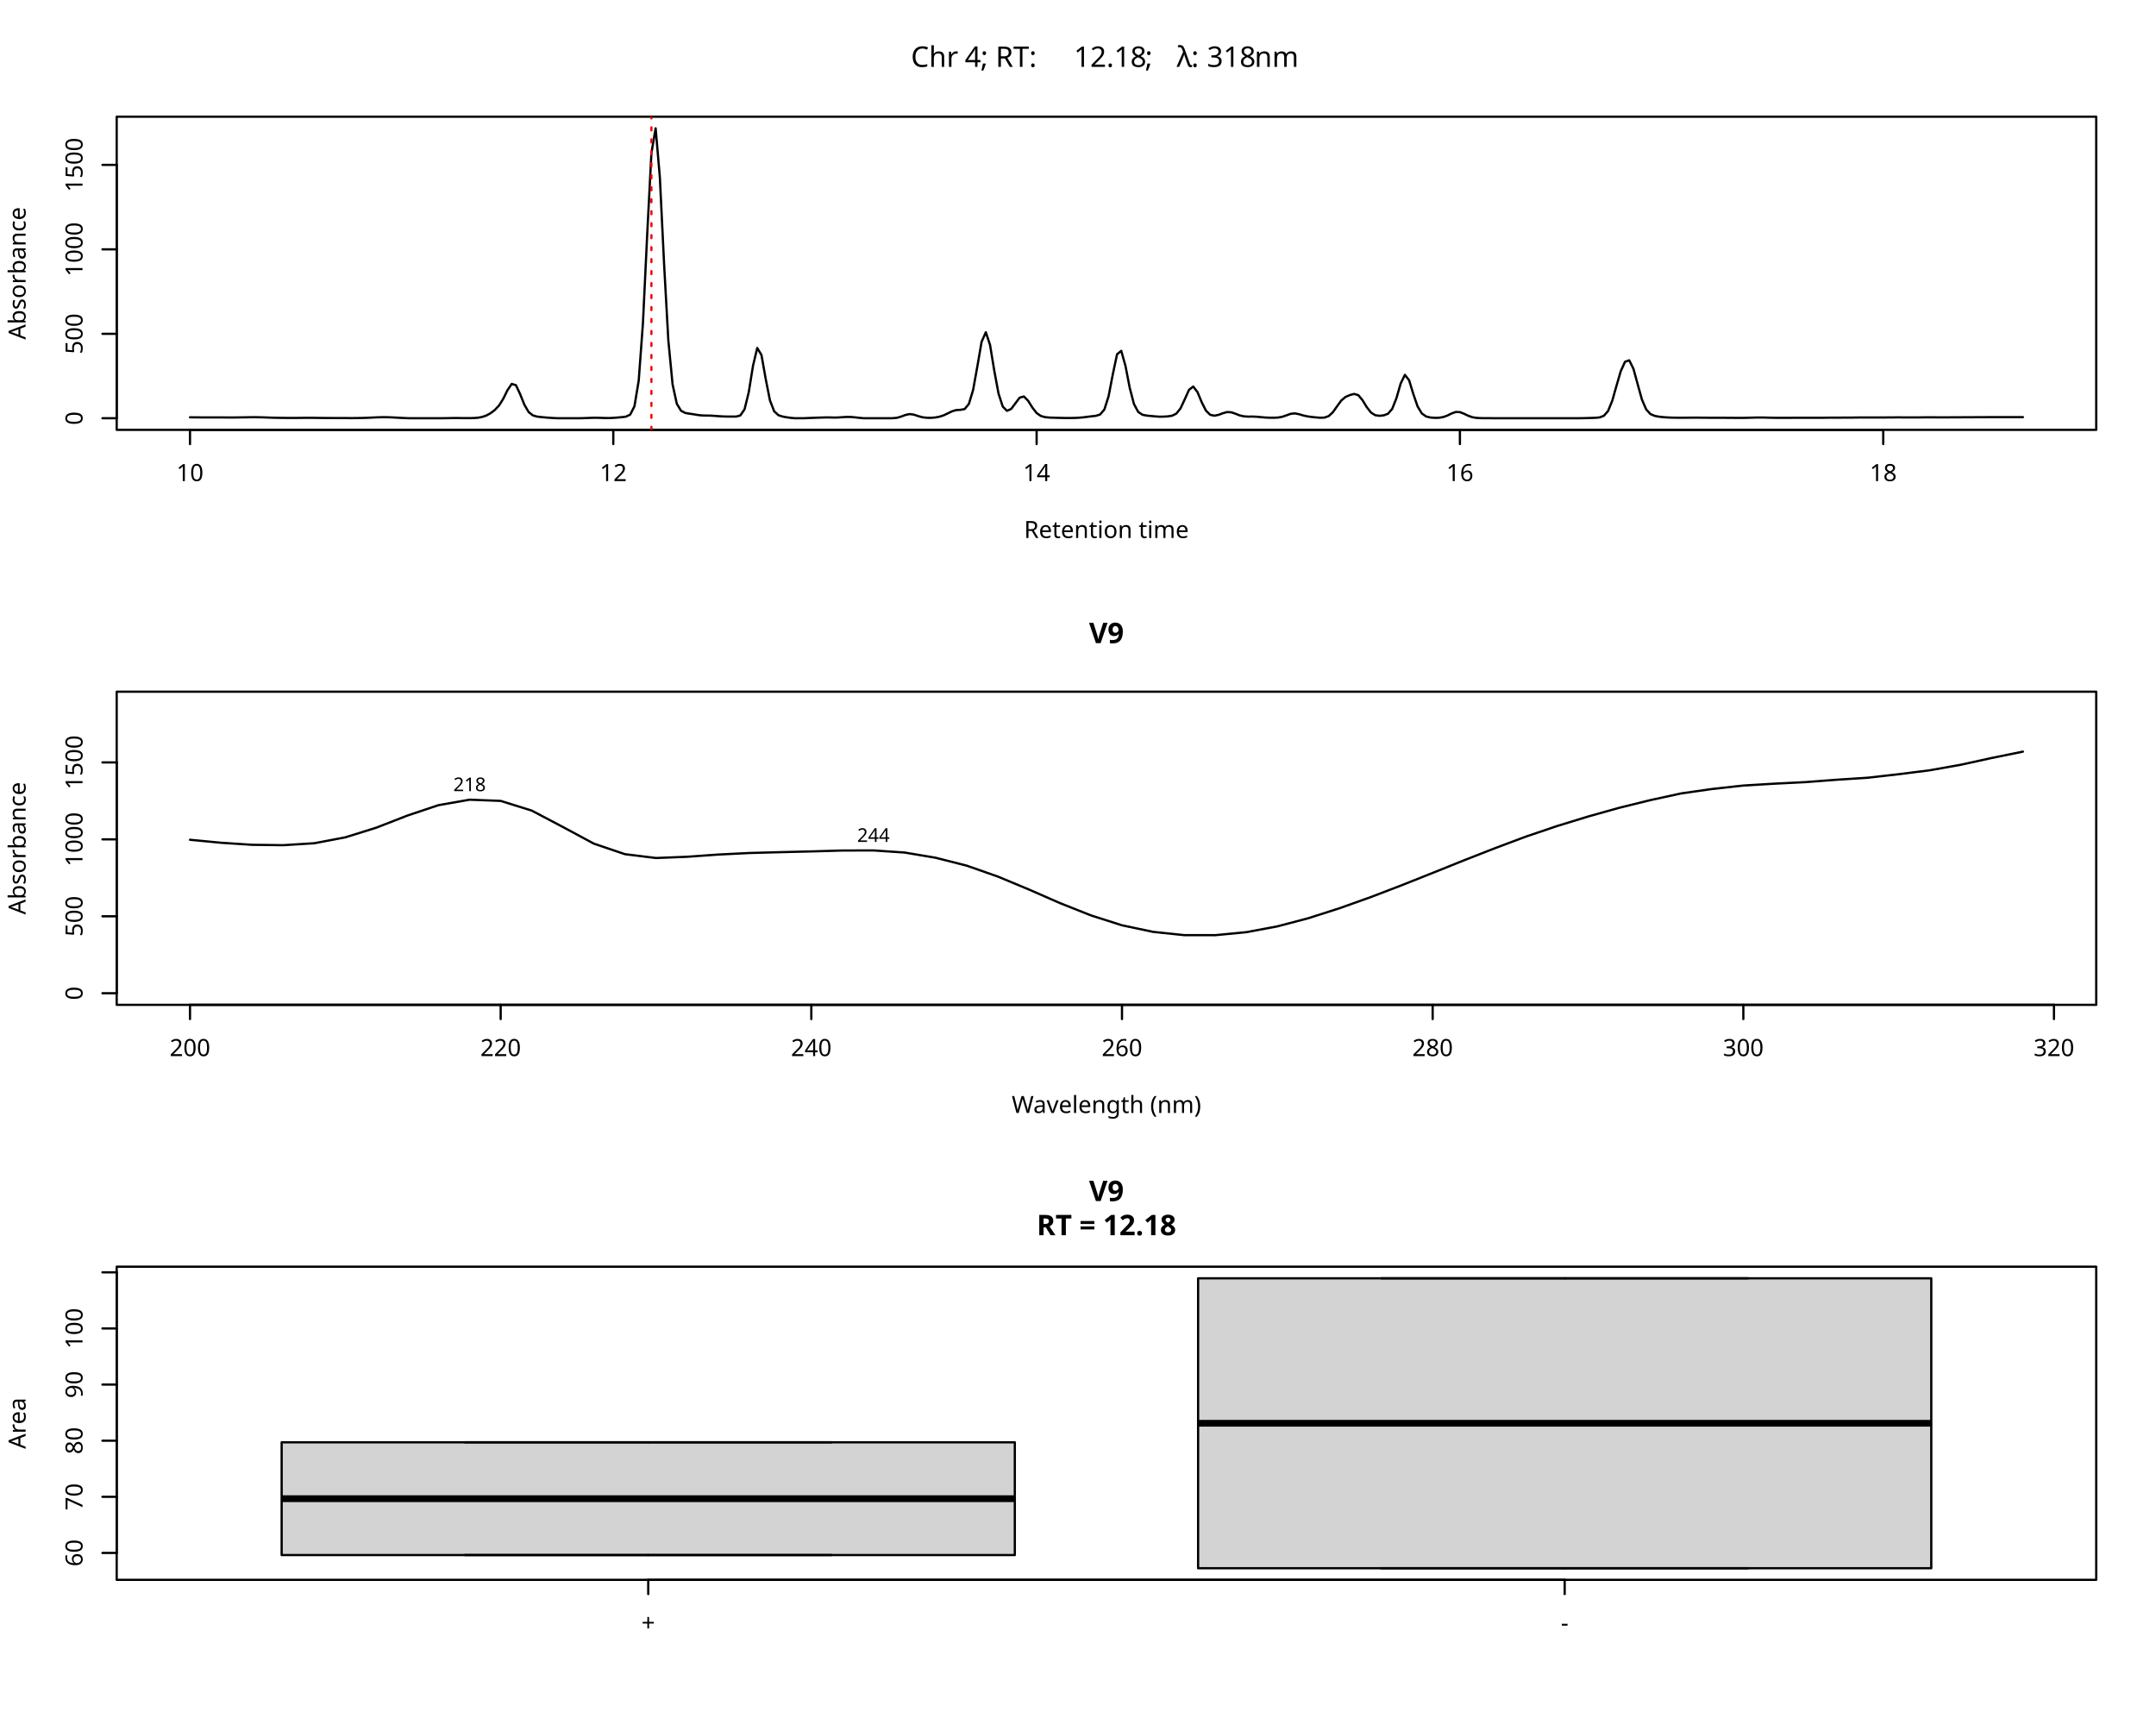
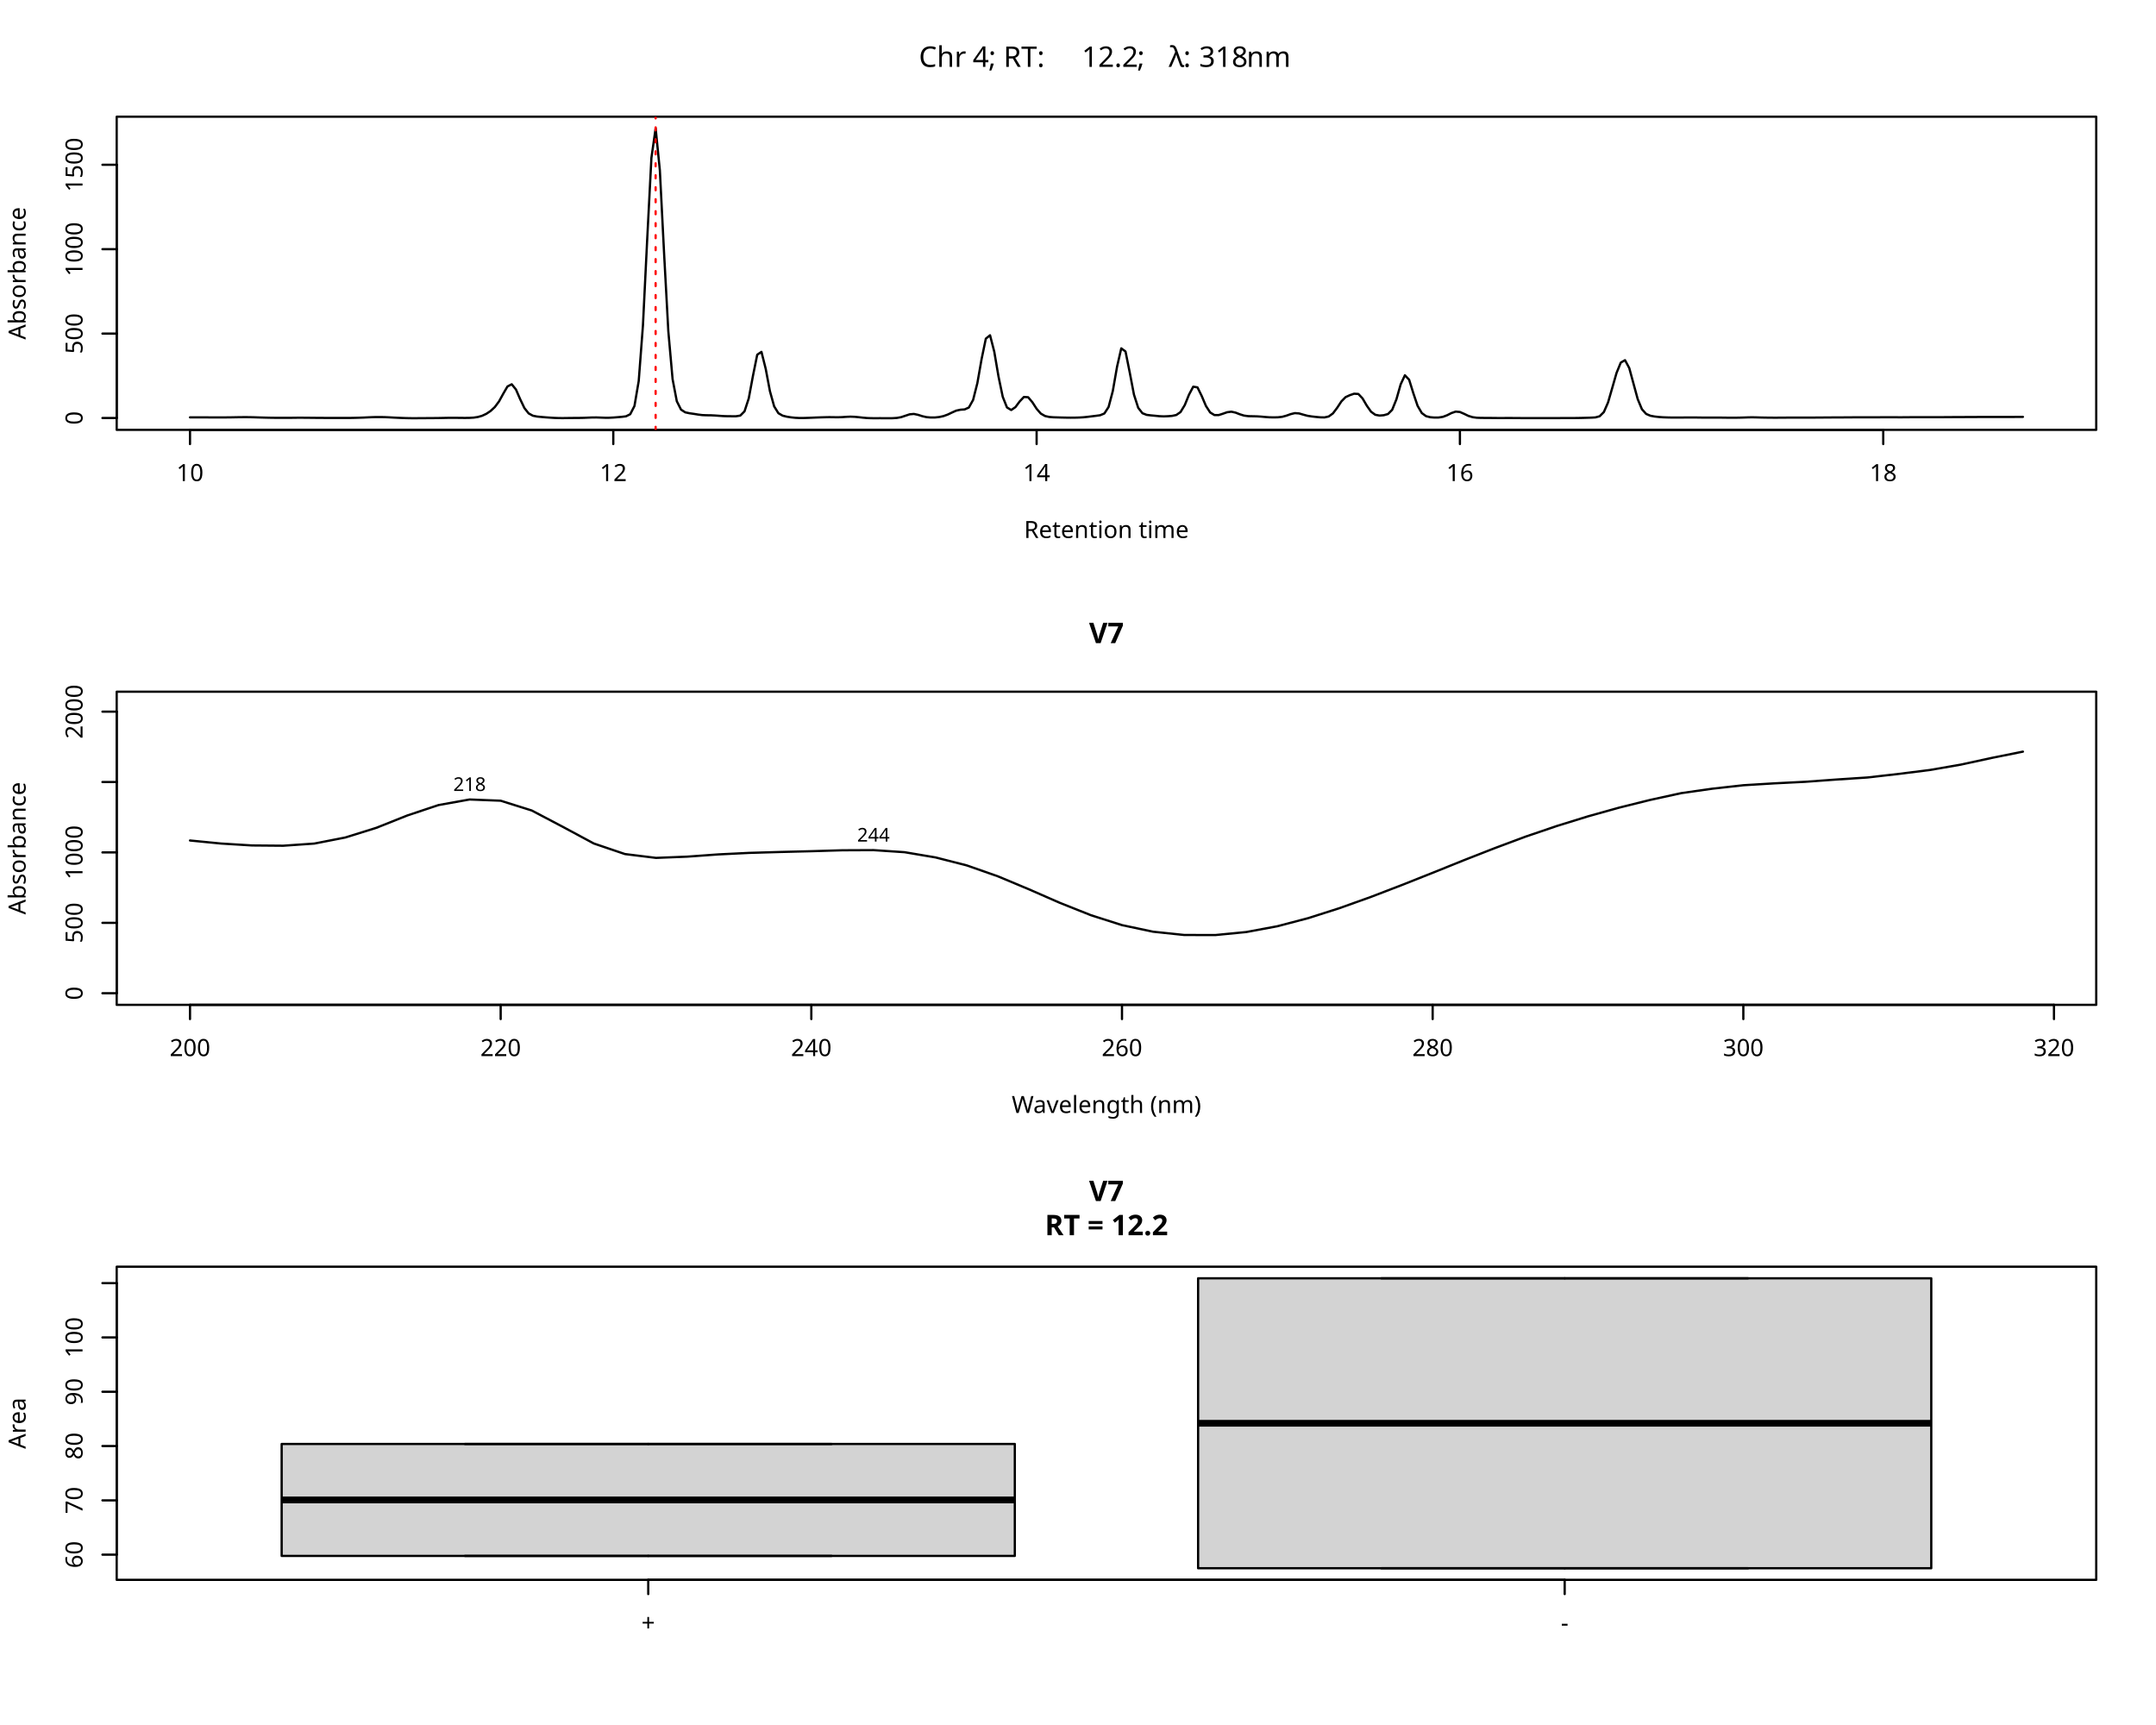
<svg xmlns="http://www.w3.org/2000/svg" class="svglite" data-engine-version="2.0" width="720.00pt" height="576.00pt" viewBox="0 0 720.00 576.00">
  <defs>
    <style type="text/css">
    .svglite line, .svglite polyline, .svglite polygon, .svglite path, .svglite rect, .svglite circle {
      fill: none;
      stroke: #000000;
      stroke-linecap: round;
      stroke-linejoin: round;
      stroke-miterlimit: 10.00;
    }
  </style>
  </defs>
  <rect width="100%" height="100%" style="stroke: none; fill: #FFFFFF;" />
  <defs>
    <clipPath id="cpMC4wMHw3MjAuMDB8MC4wMHw1NzYuMDA=">
      <rect x="0.00" y="0.00" width="720.00" height="576.00" />
    </clipPath>
  </defs>
  <g clip-path="url(#cpMC4wMHw3MjAuMDB8MC4wMHw1NzYuMDA=)">
</g>
  <defs>
    <clipPath id="cpMzguOTd8NzAwLjA0fDM4Ljk3fDE0My41Mw==">
      <rect x="38.97" y="38.97" width="661.08" height="104.56" />
    </clipPath>
  </defs>
  <g clip-path="url(#cpMzguOTd8NzAwLjA0fDM4Ljk3fDE0My41Mw==)">
-     <polyline points="63.45,139.34 64.86,139.36 66.28,139.37 67.69,139.38 69.11,139.38 70.52,139.38 71.93,139.38 73.35,139.39 74.76,139.39 76.17,139.40 77.59,139.40 79.00,139.39 80.41,139.37 81.83,139.35 83.24,139.32 84.66,139.31 86.07,139.32 87.48,139.35 88.90,139.40 90.31,139.45 91.72,139.49 93.14,139.52 94.55,139.54 95.96,139.55 97.38,139.55 98.79,139.55 100.21,139.54 101.62,139.52 103.03,139.52 104.45,139.52 105.86,139.54 107.27,139.56 108.69,139.57 110.10,139.58 111.51,139.59 112.93,139.59 114.34,139.60 115.76,139.60 117.17,139.61 118.58,139.60 120.00,139.58 121.41,139.55 122.82,139.50 124.24,139.43 125.65,139.37 127.06,139.32 128.48,139.30 129.89,139.33 131.31,139.39 132.72,139.47 134.13,139.55 135.55,139.61 136.96,139.66 138.37,139.66 139.79,139.66 141.20,139.66 142.61,139.66 144.03,139.66 145.44,139.66 146.86,139.66 148.27,139.64 149.68,139.62 151.10,139.59 152.51,139.58 153.92,139.60 155.34,139.62 156.75,139.62 158.16,139.59 159.58,139.49 160.99,139.23 162.41,138.75 163.82,137.98 165.23,136.91 166.65,135.41 168.06,133.16 169.47,130.30 170.89,128.19 172.30,128.62 173.71,131.63 175.13,135.17 176.54,137.59 177.96,138.71 179.37,139.11 180.78,139.27 182.20,139.40 183.61,139.51 185.02,139.60 186.44,139.66 187.85,139.66 189.26,139.66 190.68,139.66 192.09,139.66 193.51,139.65 194.92,139.62 196.33,139.57 197.75,139.51 199.16,139.49 200.57,139.53 201.99,139.58 203.40,139.59 204.81,139.53 206.23,139.42 207.64,139.30 209.06,139.12 210.47,138.42 211.88,135.64 213.30,127.09 214.71,107.93 216.12,78.54 217.54,51.10 218.95,42.84 220.36,59.23 221.78,88.30 223.19,113.63 224.61,128.37 226.02,134.82 227.43,137.16 228.85,137.89 230.26,138.13 231.67,138.34 233.09,138.58 234.50,138.73 235.91,138.76 237.33,138.78 238.74,138.87 240.16,138.98 241.57,139.06 242.98,139.09 244.40,139.09 245.81,139.10 247.22,138.74 248.64,136.68 250.05,130.96 251.46,122.18 252.88,116.20 254.29,118.54 255.71,126.54 257.12,133.67 258.53,137.32 259.95,138.64 261.36,139.09 262.77,139.35 264.19,139.55 265.60,139.66 267.02,139.66 268.43,139.65 269.84,139.59 271.26,139.53 272.67,139.48 274.08,139.43 275.50,139.39 276.91,139.39 278.32,139.42 279.74,139.41 281.15,139.32 282.57,139.22 283.98,139.22 285.39,139.34 286.81,139.50 288.22,139.64 289.63,139.66 291.05,139.66 292.46,139.66 293.87,139.66 295.29,139.66 296.70,139.66 298.12,139.64 299.53,139.51 300.94,139.10 302.36,138.57 303.77,138.26 305.18,138.45 306.60,138.93 308.01,139.32 309.42,139.50 310.84,139.52 312.25,139.41 313.67,139.16 315.08,138.71 316.49,138.05 317.91,137.35 319.32,136.93 320.73,136.85 322.15,136.59 323.56,134.87 324.97,130.21 326.39,122.34 327.80,114.16 329.22,110.93 330.63,115.20 332.04,123.77 333.46,131.42 334.87,135.76 336.28,137.18 337.70,136.54 339.11,134.65 340.52,132.78 341.94,132.39 343.35,133.84 344.77,136.10 346.18,137.92 347.59,138.90 349.01,139.29 350.42,139.43 351.83,139.48 353.25,139.52 354.66,139.55 356.07,139.58 357.49,139.58 358.90,139.55 360.32,139.48 361.73,139.36 363.14,139.18 364.56,139.01 365.97,138.85 367.38,138.41 368.80,136.75 370.21,132.33 371.62,125.01 373.04,118.30 374.45,117.15 375.87,122.27 377.28,129.53 378.69,134.91 380.11,137.55 381.52,138.49 382.93,138.77 384.35,138.90 385.76,139.04 387.17,139.13 388.59,139.12 390.00,139.03 391.42,138.81 392.83,138.12 394.24,136.36 395.66,133.32 397.07,130.17 398.48,129.07 399.90,130.92 401.31,134.30 402.72,137.10 404.14,138.50 405.55,138.81 406.97,138.51 408.38,137.98 409.79,137.59 411.21,137.67 412.62,138.16 414.03,138.72 415.45,139.03 416.86,139.11 418.27,139.10 419.69,139.16 421.10,139.29 422.52,139.41 423.93,139.48 425.34,139.49 426.76,139.43 428.17,139.18 429.58,138.70 431.00,138.19 432.41,138.03 433.82,138.31 435.24,138.73 436.65,139.04 438.07,139.23 439.48,139.38 440.89,139.49 442.31,139.44 443.72,138.94 445.13,137.63 446.55,135.62 447.96,133.69 449.37,132.53 450.79,131.92 452.20,131.54 453.62,131.95 455.03,133.65 456.44,135.96 457.86,137.77 459.27,138.65 460.68,138.84 462.10,138.69 463.51,138.16 464.92,136.55 466.34,132.96 467.75,128.08 469.17,125.17 470.58,126.98 471.99,131.60 473.41,135.72 474.82,138.05 476.23,139.05 477.65,139.41 479.06,139.52 480.47,139.50 481.89,139.28 483.30,138.78 484.72,138.08 486.13,137.57 487.54,137.61 488.96,138.17 490.37,138.85 491.78,139.33 493.20,139.55 494.61,139.62 496.02,139.63 497.44,139.63 498.85,139.65 500.27,139.66 501.68,139.66 503.09,139.66 504.51,139.65 505.92,139.66 507.33,139.66 508.75,139.66 510.16,139.66 511.57,139.66 512.99,139.66 514.40,139.66 515.82,139.66 517.23,139.66 518.64,139.66 520.06,139.66 521.47,139.66 522.88,139.66 524.30,139.66 525.71,139.66 527.13,139.65 528.54,139.63 529.95,139.60 531.37,139.55 532.78,139.51 534.19,139.38 535.61,138.84 537.02,137.23 538.43,133.77 539.85,128.74 541.26,123.93 542.68,120.80 544.09,120.31 545.50,123.18 546.92,128.37 548.33,133.42 549.74,136.70 551.16,138.25 552.57,138.86 553.98,139.13 555.40,139.29 556.81,139.39 558.23,139.45 559.64,139.48 561.05,139.49 562.47,139.48 563.88,139.47 565.29,139.46 566.71,139.46 568.12,139.47 569.53,139.48 570.95,139.50 572.36,139.50 573.78,139.50 575.19,139.50 576.60,139.51 578.02,139.52 579.43,139.53 580.84,139.54 582.26,139.53 583.67,139.50 585.08,139.46 586.50,139.42 587.91,139.41 589.33,139.43 590.74,139.47 592.15,139.50 593.57,139.52 594.98,139.52 596.39,139.52 597.81,139.51 599.22,139.50 600.63,139.50 602.05,139.50 603.46,139.50 604.88,139.50 606.29,139.49 607.70,139.49 609.12,139.49 610.53,139.47 611.94,139.46 613.36,139.45 614.77,139.45 616.18,139.44 617.60,139.44 619.01,139.43 620.43,139.41 621.84,139.41 623.25,139.40 624.67,139.40 626.08,139.40 627.49,139.41 628.91,139.40 630.32,139.39 631.73,139.38 633.15,139.37 634.56,139.37 635.98,139.38 637.39,139.39 638.80,139.39 640.22,139.38 641.63,139.37 643.04,139.35 644.46,139.35 645.87,139.35 647.28,139.36 648.70,139.36 650.11,139.36 651.53,139.35 652.94,139.35 654.35,139.34 655.77,139.33 657.18,139.32 658.59,139.32 660.01,139.31 661.42,139.31 662.83,139.30 664.25,139.29 665.66,139.28 667.08,139.28 668.49,139.28 669.90,139.28 671.32,139.28 672.73,139.28 674.14,139.28 675.56,139.28 " style="stroke-width: 0.75;" />
+     <polyline points="63.45,139.36 64.86,139.37 66.28,139.37 67.69,139.37 69.11,139.37 70.52,139.38 71.93,139.38 73.35,139.38 74.76,139.38 76.17,139.37 77.59,139.35 79.00,139.32 80.41,139.30 81.83,139.29 83.24,139.30 84.66,139.33 86.07,139.38 87.48,139.42 88.90,139.46 90.31,139.49 91.72,139.51 93.14,139.52 94.55,139.52 95.96,139.52 97.38,139.51 98.79,139.49 100.21,139.48 101.62,139.49 103.03,139.50 104.45,139.52 105.86,139.53 107.27,139.54 108.69,139.55 110.10,139.55 111.51,139.55 112.93,139.56 114.34,139.56 115.76,139.56 117.17,139.55 118.58,139.52 120.00,139.48 121.41,139.43 122.82,139.36 124.24,139.30 125.65,139.26 127.06,139.26 128.48,139.29 129.89,139.35 131.31,139.43 132.72,139.50 134.13,139.56 135.55,139.61 136.96,139.64 138.37,139.65 139.79,139.64 141.20,139.63 142.61,139.62 144.03,139.61 145.44,139.60 146.86,139.58 148.27,139.55 149.68,139.52 151.10,139.51 152.51,139.52 153.92,139.54 155.34,139.55 156.75,139.53 158.16,139.45 159.58,139.24 160.99,138.84 162.41,138.18 163.82,137.24 165.23,135.94 166.65,134.04 168.06,131.47 169.47,129.05 170.89,128.31 172.30,130.05 173.71,133.29 175.13,136.26 176.54,138.04 177.96,138.81 179.37,139.09 180.78,139.23 182.20,139.35 183.61,139.45 185.02,139.54 186.44,139.59 187.85,139.61 189.26,139.59 190.68,139.57 192.09,139.56 193.51,139.55 194.92,139.52 196.33,139.46 197.75,139.40 199.16,139.39 200.57,139.44 201.99,139.49 203.40,139.49 204.81,139.42 206.23,139.31 207.64,139.19 209.06,139.01 210.47,138.31 211.88,135.56 213.30,127.23 214.71,108.70 216.12,80.14 217.54,52.71 218.95,42.84 220.36,56.89 221.78,84.74 223.19,110.62 224.61,126.60 226.02,133.98 227.43,136.78 228.85,137.69 230.26,137.99 231.67,138.19 233.09,138.42 234.50,138.60 235.91,138.66 237.33,138.67 238.74,138.74 240.16,138.84 241.57,138.94 242.98,138.98 244.40,138.99 245.81,138.99 247.22,138.77 248.64,137.34 250.05,133.01 251.46,125.45 252.88,118.44 254.29,117.49 255.71,123.16 257.12,130.62 258.53,135.69 259.95,137.98 261.36,138.79 262.77,139.14 264.19,139.36 265.60,139.51 267.02,139.58 268.43,139.57 269.84,139.53 271.26,139.47 272.67,139.41 274.08,139.36 275.50,139.32 276.91,139.29 278.32,139.31 279.74,139.33 281.15,139.29 282.57,139.19 283.98,139.13 285.39,139.18 286.81,139.31 288.22,139.47 289.63,139.59 291.05,139.64 292.46,139.65 293.87,139.64 295.29,139.65 296.70,139.66 298.12,139.64 299.53,139.55 300.94,139.29 302.36,138.82 303.77,138.35 305.18,138.22 306.60,138.52 308.01,138.97 309.42,139.29 310.84,139.41 312.25,139.40 313.67,139.25 315.08,138.94 316.49,138.43 317.91,137.75 319.32,137.12 320.73,136.81 322.15,136.71 323.56,136.07 324.97,133.54 326.39,127.94 327.80,119.92 329.22,113.08 330.63,111.95 332.04,117.45 333.46,125.77 334.87,132.51 336.28,136.05 337.70,136.91 339.11,135.94 340.52,134.05 341.94,132.55 343.35,132.64 344.77,134.32 346.18,136.50 347.59,138.11 349.01,138.92 350.42,139.23 351.83,139.34 353.25,139.38 354.66,139.42 356.07,139.45 357.49,139.47 358.90,139.46 360.32,139.42 361.73,139.34 363.14,139.20 364.56,139.02 365.97,138.85 367.38,138.66 368.80,138.07 370.21,135.91 371.62,130.58 373.04,122.46 374.45,116.32 375.87,117.37 377.28,124.39 378.69,131.77 380.11,136.18 381.52,137.98 382.93,138.53 384.35,138.70 385.76,138.83 387.17,138.97 388.59,139.03 390.00,138.98 391.42,138.87 392.83,138.57 394.24,137.59 395.66,135.25 397.07,131.78 398.48,129.12 399.90,129.35 401.31,132.21 402.72,135.54 404.14,137.73 405.55,138.59 406.97,138.60 408.38,138.15 409.79,137.65 411.21,137.47 412.62,137.78 414.03,138.33 415.45,138.77 416.86,138.96 418.27,138.99 419.69,139.02 421.10,139.11 422.52,139.24 423.93,139.34 425.34,139.37 426.76,139.34 428.17,139.18 429.58,138.80 431.00,138.29 432.41,137.95 433.82,138.05 435.24,138.46 436.65,138.84 438.07,139.06 439.48,139.22 440.89,139.35 442.31,139.38 443.72,139.07 445.13,138.05 446.55,136.17 447.96,134.03 449.37,132.60 450.79,131.95 452.20,131.47 453.62,131.55 455.03,133.04 456.44,135.45 457.86,137.47 459.27,138.50 460.68,138.76 462.10,138.65 463.51,138.25 464.92,136.84 466.34,133.32 467.75,128.35 469.17,125.30 470.58,126.79 471.99,131.31 473.41,135.52 474.82,137.93 476.23,138.96 477.65,139.32 479.06,139.43 480.47,139.41 481.89,139.18 483.30,138.64 484.72,137.92 486.13,137.44 487.54,137.57 488.96,138.19 490.37,138.87 491.78,139.30 493.20,139.49 494.61,139.54 496.02,139.55 497.44,139.56 498.85,139.57 500.27,139.59 501.68,139.59 503.09,139.58 504.51,139.58 505.92,139.59 507.33,139.60 508.75,139.61 510.16,139.61 511.57,139.62 512.99,139.62 514.40,139.62 515.82,139.62 517.23,139.62 518.64,139.62 520.06,139.61 521.47,139.60 522.88,139.59 524.30,139.59 525.71,139.59 527.13,139.57 528.54,139.54 529.95,139.50 531.37,139.46 532.78,139.38 534.19,139.00 535.61,137.60 537.02,134.36 538.43,129.47 539.85,124.52 541.26,121.08 542.68,120.27 544.09,122.89 545.50,128.07 546.92,133.28 548.33,136.66 549.74,138.22 551.16,138.82 552.57,139.08 553.98,139.24 555.40,139.34 556.81,139.39 558.23,139.42 559.64,139.43 561.05,139.42 562.47,139.41 563.88,139.40 565.29,139.40 566.71,139.41 568.12,139.43 569.53,139.44 570.95,139.44 572.36,139.44 573.78,139.44 575.19,139.45 576.60,139.47 578.02,139.48 579.43,139.48 580.84,139.46 582.26,139.42 583.67,139.37 585.08,139.34 586.50,139.37 587.91,139.41 589.33,139.44 590.74,139.46 592.15,139.47 593.57,139.47 594.98,139.46 596.39,139.45 597.81,139.44 599.22,139.44 600.63,139.44 602.05,139.44 603.46,139.44 604.88,139.44 606.29,139.43 607.70,139.42 609.12,139.41 610.53,139.40 611.94,139.39 613.36,139.39 614.77,139.38 616.18,139.37 617.60,139.36 619.01,139.35 620.43,139.35 621.84,139.35 623.25,139.35 624.67,139.35 626.08,139.35 627.49,139.34 628.91,139.32 630.32,139.32 631.73,139.32 633.15,139.33 634.56,139.34 635.98,139.33 637.39,139.32 638.80,139.30 640.22,139.30 641.63,139.30 643.04,139.31 644.46,139.31 645.87,139.31 647.28,139.30 648.70,139.30 650.11,139.29 651.53,139.28 652.94,139.27 654.35,139.26 655.77,139.26 657.18,139.25 658.59,139.25 660.01,139.24 661.42,139.23 662.83,139.23 664.25,139.23 665.66,139.23 667.08,139.23 668.49,139.23 669.90,139.23 671.32,139.22 672.73,139.22 674.14,139.21 675.56,139.20 " style="stroke-width: 0.75;" />
  </g>
  <g clip-path="url(#cpMC4wMHw3MjAuMDB8MC4wMHw1NzYuMDA=)">
    <line x1="63.45" y1="143.53" x2="628.91" y2="143.53" style="stroke-width: 0.75;" />
    <line x1="63.45" y1="143.53" x2="63.45" y2="148.28" style="stroke-width: 0.75;" />
    <line x1="204.81" y1="143.53" x2="204.81" y2="148.28" style="stroke-width: 0.75;" />
    <line x1="346.18" y1="143.53" x2="346.18" y2="148.28" style="stroke-width: 0.75;" />
    <line x1="487.54" y1="143.53" x2="487.54" y2="148.28" style="stroke-width: 0.75;" />
    <line x1="628.91" y1="143.53" x2="628.91" y2="148.28" style="stroke-width: 0.75;" />
    <text x="63.45" y="160.64" text-anchor="middle" style="font-size: 7.92px; font-family: sans;" textLength="8.81px" lengthAdjust="spacingAndGlyphs">10</text>
    <text x="204.81" y="160.64" text-anchor="middle" style="font-size: 7.92px; font-family: sans;" textLength="8.81px" lengthAdjust="spacingAndGlyphs">12</text>
    <text x="346.18" y="160.64" text-anchor="middle" style="font-size: 7.92px; font-family: sans;" textLength="8.81px" lengthAdjust="spacingAndGlyphs">14</text>
    <text x="487.54" y="160.64" text-anchor="middle" style="font-size: 7.92px; font-family: sans;" textLength="8.81px" lengthAdjust="spacingAndGlyphs">16</text>
    <text x="628.91" y="160.64" text-anchor="middle" style="font-size: 7.92px; font-family: sans;" textLength="8.81px" lengthAdjust="spacingAndGlyphs">18</text>
-     <line x1="38.97" y1="139.66" x2="38.97" y2="55.05" style="stroke-width: 0.75;" />
-     <line x1="38.97" y1="139.66" x2="34.21" y2="139.66" style="stroke-width: 0.75;" />
-     <line x1="38.97" y1="111.46" x2="34.21" y2="111.46" style="stroke-width: 0.75;" />
-     <line x1="38.97" y1="83.26" x2="34.21" y2="83.26" style="stroke-width: 0.75;" />
-     <line x1="38.97" y1="55.05" x2="34.21" y2="55.05" style="stroke-width: 0.75;" />
-     <text transform="translate(27.56,139.66) rotate(-90)" text-anchor="middle" style="font-size: 7.92px; font-family: sans;" textLength="4.41px" lengthAdjust="spacingAndGlyphs">0</text>
-     <text transform="translate(27.56,111.46) rotate(-90)" text-anchor="middle" style="font-size: 7.92px; font-family: sans;" textLength="13.22px" lengthAdjust="spacingAndGlyphs">500</text>
-     <text transform="translate(27.56,83.26) rotate(-90)" text-anchor="middle" style="font-size: 7.92px; font-family: sans;" textLength="17.62px" lengthAdjust="spacingAndGlyphs">1000</text>
-     <text transform="translate(27.56,55.05) rotate(-90)" text-anchor="middle" style="font-size: 7.92px; font-family: sans;" textLength="17.62px" lengthAdjust="spacingAndGlyphs">1500</text>
+     <line x1="38.97" y1="139.58" x2="38.97" y2="55.02" style="stroke-width: 0.75;" />
+     <line x1="38.97" y1="139.58" x2="34.21" y2="139.58" style="stroke-width: 0.75;" />
+     <line x1="38.97" y1="111.39" x2="34.21" y2="111.39" style="stroke-width: 0.75;" />
+     <line x1="38.97" y1="83.21" x2="34.21" y2="83.21" style="stroke-width: 0.75;" />
+     <line x1="38.97" y1="55.02" x2="34.21" y2="55.02" style="stroke-width: 0.75;" />
+     <text transform="translate(27.56,139.58) rotate(-90)" text-anchor="middle" style="font-size: 7.92px; font-family: sans;" textLength="4.41px" lengthAdjust="spacingAndGlyphs">0</text>
+     <text transform="translate(27.56,111.39) rotate(-90)" text-anchor="middle" style="font-size: 7.92px; font-family: sans;" textLength="13.22px" lengthAdjust="spacingAndGlyphs">500</text>
+     <text transform="translate(27.56,83.21) rotate(-90)" text-anchor="middle" style="font-size: 7.92px; font-family: sans;" textLength="17.62px" lengthAdjust="spacingAndGlyphs">1000</text>
+     <text transform="translate(27.56,55.02) rotate(-90)" text-anchor="middle" style="font-size: 7.92px; font-family: sans;" textLength="17.62px" lengthAdjust="spacingAndGlyphs">1500</text>
    <polygon points="38.97,143.53 700.04,143.53 700.04,38.97 38.97,38.97 " style="stroke-width: 0.75; fill: none;" />
  </g>
  <defs>
    <clipPath id="cpMC4wMHw3MjAuMDB8MC4wMHwxOTIuMDA=">
      <rect x="0.00" y="0.00" width="720.00" height="192.00" />
    </clipPath>
  </defs>
  <g clip-path="url(#cpMC4wMHw3MjAuMDB8MC4wMHwxOTIuMDA=)">
</g>
  <g clip-path="url(#cpMzguOTd8NzAwLjA0fDM4Ljk3fDE0My41Mw==)">
-     <line x1="217.54" y1="143.53" x2="217.54" y2="38.97" style="stroke-width: 0.75; stroke: #FF0000; stroke-dasharray: 1.00,3.00;" />
+     <line x1="218.95" y1="143.53" x2="218.95" y2="38.97" style="stroke-width: 0.75; stroke: #FF0000; stroke-dasharray: 1.00,3.00;" />
  </g>
  <g clip-path="url(#cpMC4wMHw3MjAuMDB8MC4wMHwxOTIuMDA=)">
-     <text x="304.22" y="22.33" style="font-size: 9.50px; font-family: sans;" textLength="17.96px" lengthAdjust="spacingAndGlyphs">Chr </text>
-     <text x="322.18" y="22.33" style="font-size: 9.50px; font-family: sans;" textLength="5.29px" lengthAdjust="spacingAndGlyphs">4</text>
-     <text x="327.46" y="22.33" style="font-size: 9.50px; font-family: sans;" textLength="31.15px" lengthAdjust="spacingAndGlyphs"> ;   RT: </text>
-     <text x="358.62" y="22.33" style="font-size: 9.50px; font-family: sans;" textLength="23.78px" lengthAdjust="spacingAndGlyphs">12.18</text>
-     <text x="382.40" y="22.33" style="font-size: 9.50px; font-family: sans;" textLength="10.56px" lengthAdjust="spacingAndGlyphs"> ;  </text>
-     <text x="392.96" y="22.33" style="font-size: 9.50px; font-family: sans;" textLength="4.84px" lengthAdjust="spacingAndGlyphs">λ</text>
-     <text x="397.80" y="22.33" style="font-size: 9.50px; font-family: sans;" textLength="5.28px" lengthAdjust="spacingAndGlyphs">: </text>
-     <text x="403.08" y="22.33" style="font-size: 9.50px; font-family: sans;" textLength="15.86px" lengthAdjust="spacingAndGlyphs">318</text>
-     <text x="418.94" y="22.33" style="font-size: 9.50px; font-family: sans;" textLength="15.85px" lengthAdjust="spacingAndGlyphs"> nm</text>
+     <text x="306.86" y="22.33" style="font-size: 9.50px; font-family: sans;" textLength="17.96px" lengthAdjust="spacingAndGlyphs">Chr </text>
+     <text x="324.82" y="22.33" style="font-size: 9.50px; font-family: sans;" textLength="5.29px" lengthAdjust="spacingAndGlyphs">4</text>
+     <text x="330.11" y="22.33" style="font-size: 9.50px; font-family: sans;" textLength="31.15px" lengthAdjust="spacingAndGlyphs"> ;   RT: </text>
+     <text x="361.26" y="22.33" style="font-size: 9.50px; font-family: sans;" textLength="18.50px" lengthAdjust="spacingAndGlyphs">12.2</text>
+     <text x="379.76" y="22.33" style="font-size: 9.50px; font-family: sans;" textLength="10.56px" lengthAdjust="spacingAndGlyphs"> ;  </text>
+     <text x="390.32" y="22.33" style="font-size: 9.50px; font-family: sans;" textLength="4.84px" lengthAdjust="spacingAndGlyphs">λ</text>
+     <text x="395.16" y="22.33" style="font-size: 9.50px; font-family: sans;" textLength="5.28px" lengthAdjust="spacingAndGlyphs">: </text>
+     <text x="400.44" y="22.33" style="font-size: 9.50px; font-family: sans;" textLength="15.86px" lengthAdjust="spacingAndGlyphs">318</text>
+     <text x="416.30" y="22.33" style="font-size: 9.50px; font-family: sans;" textLength="15.85px" lengthAdjust="spacingAndGlyphs"> nm</text>
    <text x="369.50" y="179.64" text-anchor="middle" style="font-size: 7.92px; font-family: sans;" textLength="51.07px" lengthAdjust="spacingAndGlyphs">Retention time</text>
    <text transform="translate(8.55,91.25) rotate(-90)" text-anchor="middle" style="font-size: 7.92px; font-family: sans;" textLength="42.28px" lengthAdjust="spacingAndGlyphs">Absorbance</text>
  </g>
  <defs>
    <clipPath id="cpMzguOTd8NzAwLjA0fDIzMC45N3wzMzUuNTM=">
      <rect x="38.97" y="230.97" width="661.08" height="104.56" />
    </clipPath>
  </defs>
  <g clip-path="url(#cpMzguOTd8NzAwLjA0fDIzMC45N3wzMzUuNTM=)">
-     <polyline points="63.45,280.41 73.83,281.41 84.20,282.09 94.57,282.22 104.95,281.57 115.32,279.60 125.70,276.36 136.07,272.32 146.45,268.85 156.82,267.03 167.20,267.43 177.57,270.66 187.95,276.13 198.32,281.70 208.70,285.22 219.07,286.50 229.45,286.09 239.82,285.35 250.20,284.83 260.57,284.55 270.94,284.30 281.32,284.00 291.69,283.97 302.07,284.67 312.44,286.41 322.82,289.05 333.19,292.68 343.57,297.00 353.94,301.54 364.32,305.66 374.69,308.97 385.07,311.16 395.44,312.25 405.82,312.27 416.19,311.27 426.56,309.33 436.94,306.60 447.31,303.28 457.69,299.58 468.06,295.61 478.44,291.48 488.81,287.31 499.19,283.25 509.56,279.36 519.94,275.84 530.31,272.66 540.69,269.75 551.06,267.19 561.44,264.93 571.81,263.45 582.19,262.30 592.56,261.68 602.93,261.16 613.31,260.37 623.68,259.70 634.06,258.52 644.43,257.21 654.81,255.36 665.18,253.09 675.56,250.98 " style="stroke-width: 0.75;" />
+     <polyline points="63.45,280.65 73.83,281.67 84.20,282.31 94.57,282.40 104.95,281.68 115.32,279.65 125.70,276.41 136.07,272.28 146.45,268.82 156.82,266.96 167.20,267.37 177.57,270.63 187.95,276.09 198.32,281.66 208.70,285.18 219.07,286.46 229.45,286.05 239.82,285.30 250.20,284.79 260.57,284.49 270.94,284.23 281.32,283.92 291.69,283.87 302.07,284.56 312.44,286.31 322.82,288.96 333.19,292.59 343.57,296.93 353.94,301.47 364.32,305.60 374.69,308.91 385.07,311.11 395.44,312.20 405.82,312.23 416.19,311.22 426.56,309.29 436.94,306.56 447.31,303.25 457.69,299.54 468.06,295.56 478.44,291.44 488.81,287.26 499.19,283.20 509.56,279.33 519.94,275.80 530.31,272.59 540.69,269.69 551.06,267.11 561.44,264.84 571.81,263.36 582.19,262.20 592.56,261.57 602.93,261.05 613.31,260.29 623.68,259.61 634.06,258.42 644.43,257.12 654.81,255.32 665.18,253.07 675.56,250.98 " style="stroke-width: 0.75;" />
  </g>
  <g clip-path="url(#cpMC4wMHw3MjAuMDB8MC4wMHw1NzYuMDA=)">
    <line x1="63.45" y1="335.53" x2="685.93" y2="335.53" style="stroke-width: 0.75;" />
    <line x1="63.45" y1="335.53" x2="63.45" y2="340.28" style="stroke-width: 0.75;" />
    <line x1="167.20" y1="335.53" x2="167.20" y2="340.28" style="stroke-width: 0.75;" />
    <line x1="270.94" y1="335.53" x2="270.94" y2="340.28" style="stroke-width: 0.75;" />
    <line x1="374.69" y1="335.53" x2="374.69" y2="340.28" style="stroke-width: 0.75;" />
    <line x1="478.44" y1="335.53" x2="478.44" y2="340.28" style="stroke-width: 0.75;" />
    <line x1="582.19" y1="335.53" x2="582.19" y2="340.28" style="stroke-width: 0.75;" />
    <line x1="685.93" y1="335.53" x2="685.93" y2="340.28" style="stroke-width: 0.75;" />
    <text x="63.45" y="352.64" text-anchor="middle" style="font-size: 7.92px; font-family: sans;" textLength="13.22px" lengthAdjust="spacingAndGlyphs">200</text>
    <text x="167.20" y="352.64" text-anchor="middle" style="font-size: 7.92px; font-family: sans;" textLength="13.22px" lengthAdjust="spacingAndGlyphs">220</text>
    <text x="270.94" y="352.64" text-anchor="middle" style="font-size: 7.92px; font-family: sans;" textLength="13.22px" lengthAdjust="spacingAndGlyphs">240</text>
    <text x="374.69" y="352.64" text-anchor="middle" style="font-size: 7.92px; font-family: sans;" textLength="13.22px" lengthAdjust="spacingAndGlyphs">260</text>
    <text x="478.44" y="352.64" text-anchor="middle" style="font-size: 7.92px; font-family: sans;" textLength="13.22px" lengthAdjust="spacingAndGlyphs">280</text>
    <text x="582.19" y="352.64" text-anchor="middle" style="font-size: 7.92px; font-family: sans;" textLength="13.22px" lengthAdjust="spacingAndGlyphs">300</text>
    <text x="685.93" y="352.64" text-anchor="middle" style="font-size: 7.92px; font-family: sans;" textLength="13.22px" lengthAdjust="spacingAndGlyphs">320</text>
-     <line x1="38.97" y1="331.66" x2="38.97" y2="254.58" style="stroke-width: 0.75;" />
+     <line x1="38.97" y1="331.66" x2="38.97" y2="237.63" style="stroke-width: 0.75;" />
    <line x1="38.97" y1="331.66" x2="34.21" y2="331.66" style="stroke-width: 0.75;" />
-     <line x1="38.97" y1="305.96" x2="34.21" y2="305.96" style="stroke-width: 0.75;" />
-     <line x1="38.97" y1="280.27" x2="34.21" y2="280.27" style="stroke-width: 0.75;" />
-     <line x1="38.97" y1="254.58" x2="34.21" y2="254.58" style="stroke-width: 0.75;" />
+     <line x1="38.97" y1="308.15" x2="34.21" y2="308.15" style="stroke-width: 0.75;" />
+     <line x1="38.97" y1="284.64" x2="34.21" y2="284.64" style="stroke-width: 0.75;" />
+     <line x1="38.97" y1="261.13" x2="34.21" y2="261.13" style="stroke-width: 0.75;" />
+     <line x1="38.97" y1="237.63" x2="34.21" y2="237.63" style="stroke-width: 0.75;" />
    <text transform="translate(27.56,331.66) rotate(-90)" text-anchor="middle" style="font-size: 7.92px; font-family: sans;" textLength="4.41px" lengthAdjust="spacingAndGlyphs">0</text>
-     <text transform="translate(27.56,305.96) rotate(-90)" text-anchor="middle" style="font-size: 7.92px; font-family: sans;" textLength="13.22px" lengthAdjust="spacingAndGlyphs">500</text>
-     <text transform="translate(27.56,280.27) rotate(-90)" text-anchor="middle" style="font-size: 7.92px; font-family: sans;" textLength="17.62px" lengthAdjust="spacingAndGlyphs">1000</text>
-     <text transform="translate(27.56,254.58) rotate(-90)" text-anchor="middle" style="font-size: 7.92px; font-family: sans;" textLength="17.62px" lengthAdjust="spacingAndGlyphs">1500</text>
+     <text transform="translate(27.56,308.15) rotate(-90)" text-anchor="middle" style="font-size: 7.92px; font-family: sans;" textLength="13.22px" lengthAdjust="spacingAndGlyphs">500</text>
+     <text transform="translate(27.56,284.64) rotate(-90)" text-anchor="middle" style="font-size: 7.92px; font-family: sans;" textLength="17.62px" lengthAdjust="spacingAndGlyphs">1000</text>
+     <text transform="translate(27.56,237.63) rotate(-90)" text-anchor="middle" style="font-size: 7.92px; font-family: sans;" textLength="17.62px" lengthAdjust="spacingAndGlyphs">2000</text>
    <polygon points="38.97,335.53 700.04,335.53 700.04,230.97 38.97,230.97 " style="stroke-width: 0.75; fill: none;" />
  </g>
  <defs>
    <clipPath id="cpMC4wMHw3MjAuMDB8MTkyLjAwfDM4NC4wMA==">
      <rect x="0.00" y="192.00" width="720.00" height="192.00" />
    </clipPath>
  </defs>
  <g clip-path="url(#cpMC4wMHw3MjAuMDB8MTkyLjAwfDM4NC4wMA==)">
-     <text x="369.50" y="214.75" text-anchor="middle" style="font-size: 9.50px; font-weight: bold; font-family: sans;" textLength="11.63px" lengthAdjust="spacingAndGlyphs">V9</text>
+     <text x="369.50" y="214.75" text-anchor="middle" style="font-size: 9.50px; font-weight: bold; font-family: sans;" textLength="11.63px" lengthAdjust="spacingAndGlyphs">V7</text>
    <text x="369.50" y="371.64" text-anchor="middle" style="font-size: 7.92px; font-family: sans;" textLength="60.31px" lengthAdjust="spacingAndGlyphs">Wavelength (nm)</text>
    <text transform="translate(8.55,283.25) rotate(-90)" text-anchor="middle" style="font-size: 7.92px; font-family: sans;" textLength="42.28px" lengthAdjust="spacingAndGlyphs">Absorbance</text>
  </g>
  <g clip-path="url(#cpMzguOTd8NzAwLjA0fDIzMC45N3wzMzUuNTM=)">
-     <text x="156.82" y="264.18" text-anchor="middle" style="font-size: 6.34px; font-family: sans;" textLength="10.57px" lengthAdjust="spacingAndGlyphs">218</text>
-     <text x="291.69" y="281.12" text-anchor="middle" style="font-size: 6.34px; font-family: sans;" textLength="10.57px" lengthAdjust="spacingAndGlyphs">244</text>
+     <text x="156.82" y="264.11" text-anchor="middle" style="font-size: 6.34px; font-family: sans;" textLength="10.57px" lengthAdjust="spacingAndGlyphs">218</text>
+     <text x="291.69" y="281.02" text-anchor="middle" style="font-size: 6.34px; font-family: sans;" textLength="10.57px" lengthAdjust="spacingAndGlyphs">244</text>
  </g>
  <defs>
    <clipPath id="cpMzguOTd8NzAwLjA0fDQyMi45N3w1MjcuNTM=">
      <rect x="38.97" y="422.97" width="661.08" height="104.56" />
    </clipPath>
  </defs>
  <g clip-path="url(#cpMzguOTd8NzAwLjA0fDQyMi45N3w1MjcuNTM=)">
-     <polygon points="94.06,519.26 338.90,519.26 338.90,481.60 94.06,481.60 " style="stroke-width: 0.75; stroke: none; fill: #D3D3D3;" />
-     <line x1="94.06" y1="500.43" x2="338.90" y2="500.43" style="stroke-width: 2.25; stroke-linecap: butt;" />
-     <line x1="216.48" y1="519.26" x2="216.48" y2="519.26" style="stroke-width: 0.75; stroke-dasharray: 4.00,4.00;" />
-     <line x1="216.48" y1="481.60" x2="216.48" y2="481.60" style="stroke-width: 0.75; stroke-dasharray: 4.00,4.00;" />
-     <line x1="155.27" y1="519.26" x2="277.69" y2="519.26" style="stroke-width: 0.75;" />
-     <line x1="155.27" y1="481.60" x2="277.69" y2="481.60" style="stroke-width: 0.75;" />
-     <polygon points="94.06,519.26 338.90,519.26 338.90,481.60 94.06,481.60 " style="stroke-width: 0.75; fill: none;" />
+     <polygon points="94.06,519.54 338.90,519.54 338.90,482.16 94.06,482.16 " style="stroke-width: 0.75; stroke: none; fill: #D3D3D3;" />
+     <line x1="94.06" y1="500.85" x2="338.90" y2="500.85" style="stroke-width: 2.25; stroke-linecap: butt;" />
+     <line x1="216.48" y1="519.54" x2="216.48" y2="519.54" style="stroke-width: 0.75; stroke-dasharray: 4.00,4.00;" />
+     <line x1="216.48" y1="482.16" x2="216.48" y2="482.16" style="stroke-width: 0.75; stroke-dasharray: 4.00,4.00;" />
+     <line x1="155.27" y1="519.54" x2="277.69" y2="519.54" style="stroke-width: 0.75;" />
+     <line x1="155.27" y1="482.16" x2="277.69" y2="482.16" style="stroke-width: 0.75;" />
+     <polygon points="94.06,519.54 338.90,519.54 338.90,482.16 94.06,482.16 " style="stroke-width: 0.75; fill: none;" />
    <polygon points="400.11,523.66 644.95,523.66 644.95,426.84 400.11,426.84 " style="stroke-width: 0.75; stroke: none; fill: #D3D3D3;" />
    <line x1="400.11" y1="475.25" x2="644.95" y2="475.25" style="stroke-width: 2.25; stroke-linecap: butt;" />
    <line x1="522.53" y1="523.66" x2="522.53" y2="523.66" style="stroke-width: 0.75; stroke-dasharray: 4.00,4.00;" />
    <line x1="522.53" y1="426.84" x2="522.53" y2="426.84" style="stroke-width: 0.75; stroke-dasharray: 4.00,4.00;" />
    <line x1="461.32" y1="523.66" x2="583.74" y2="523.66" style="stroke-width: 0.75;" />
    <line x1="461.32" y1="426.84" x2="583.74" y2="426.84" style="stroke-width: 0.75;" />
    <polygon points="400.11,523.66 644.95,523.66 644.95,426.84 400.11,426.84 " style="stroke-width: 0.75; fill: none;" />
  </g>
  <g clip-path="url(#cpMC4wMHw3MjAuMDB8MC4wMHw1NzYuMDA=)">
    <line x1="216.48" y1="527.53" x2="522.53" y2="527.53" style="stroke-width: 0.75;" />
    <line x1="216.48" y1="527.53" x2="216.48" y2="532.28" style="stroke-width: 0.75;" />
    <line x1="522.53" y1="527.53" x2="522.53" y2="532.28" style="stroke-width: 0.75;" />
    <text x="216.48" y="544.64" text-anchor="middle" style="font-size: 7.92px; font-family: sans;" textLength="4.63px" lengthAdjust="spacingAndGlyphs">+</text>
    <text x="522.53" y="544.64" text-anchor="middle" style="font-size: 7.92px; font-family: sans;" textLength="2.64px" lengthAdjust="spacingAndGlyphs">-</text>
-     <line x1="38.97" y1="518.55" x2="38.97" y2="424.84" style="stroke-width: 0.75;" />
-     <line x1="38.97" y1="518.55" x2="34.21" y2="518.55" style="stroke-width: 0.75;" />
-     <line x1="38.97" y1="499.81" x2="34.21" y2="499.81" style="stroke-width: 0.75;" />
-     <line x1="38.97" y1="481.07" x2="34.21" y2="481.07" style="stroke-width: 0.75;" />
-     <line x1="38.97" y1="462.33" x2="34.21" y2="462.33" style="stroke-width: 0.75;" />
-     <line x1="38.97" y1="443.58" x2="34.21" y2="443.58" style="stroke-width: 0.75;" />
-     <line x1="38.97" y1="424.84" x2="34.21" y2="424.84" style="stroke-width: 0.75;" />
-     <text transform="translate(27.56,518.55) rotate(-90)" text-anchor="middle" style="font-size: 7.92px; font-family: sans;" textLength="8.81px" lengthAdjust="spacingAndGlyphs">60</text>
-     <text transform="translate(27.56,499.81) rotate(-90)" text-anchor="middle" style="font-size: 7.92px; font-family: sans;" textLength="8.81px" lengthAdjust="spacingAndGlyphs">70</text>
-     <text transform="translate(27.56,481.07) rotate(-90)" text-anchor="middle" style="font-size: 7.92px; font-family: sans;" textLength="8.81px" lengthAdjust="spacingAndGlyphs">80</text>
-     <text transform="translate(27.56,462.33) rotate(-90)" text-anchor="middle" style="font-size: 7.92px; font-family: sans;" textLength="8.81px" lengthAdjust="spacingAndGlyphs">90</text>
-     <text transform="translate(27.56,443.58) rotate(-90)" text-anchor="middle" style="font-size: 7.92px; font-family: sans;" textLength="13.22px" lengthAdjust="spacingAndGlyphs">100</text>
+     <line x1="38.97" y1="519.12" x2="38.97" y2="428.45" style="stroke-width: 0.75;" />
+     <line x1="38.97" y1="519.12" x2="34.21" y2="519.12" style="stroke-width: 0.75;" />
+     <line x1="38.97" y1="500.99" x2="34.21" y2="500.99" style="stroke-width: 0.75;" />
+     <line x1="38.97" y1="482.85" x2="34.21" y2="482.85" style="stroke-width: 0.75;" />
+     <line x1="38.97" y1="464.72" x2="34.21" y2="464.72" style="stroke-width: 0.75;" />
+     <line x1="38.97" y1="446.59" x2="34.21" y2="446.59" style="stroke-width: 0.75;" />
+     <line x1="38.97" y1="428.45" x2="34.21" y2="428.45" style="stroke-width: 0.75;" />
+     <text transform="translate(27.56,519.12) rotate(-90)" text-anchor="middle" style="font-size: 7.92px; font-family: sans;" textLength="8.81px" lengthAdjust="spacingAndGlyphs">60</text>
+     <text transform="translate(27.56,500.99) rotate(-90)" text-anchor="middle" style="font-size: 7.92px; font-family: sans;" textLength="8.81px" lengthAdjust="spacingAndGlyphs">70</text>
+     <text transform="translate(27.56,482.85) rotate(-90)" text-anchor="middle" style="font-size: 7.92px; font-family: sans;" textLength="8.81px" lengthAdjust="spacingAndGlyphs">80</text>
+     <text transform="translate(27.56,464.72) rotate(-90)" text-anchor="middle" style="font-size: 7.92px; font-family: sans;" textLength="8.81px" lengthAdjust="spacingAndGlyphs">90</text>
+     <text transform="translate(27.56,446.59) rotate(-90)" text-anchor="middle" style="font-size: 7.92px; font-family: sans;" textLength="13.22px" lengthAdjust="spacingAndGlyphs">100</text>
  </g>
  <defs>
    <clipPath id="cpMC4wMHw3MjAuMDB8Mzg0LjAwfDU3Ni4wMA==">
      <rect x="0.00" y="384.00" width="720.00" height="192.00" />
    </clipPath>
  </defs>
  <g clip-path="url(#cpMC4wMHw3MjAuMDB8Mzg0LjAwfDU3Ni4wMA==)">
-     <text x="369.50" y="401.05" text-anchor="middle" style="font-size: 9.50px; font-weight: bold; font-family: sans;" textLength="14.27px" lengthAdjust="spacingAndGlyphs">V9 </text>
-     <text x="369.50" y="412.46" text-anchor="middle" style="font-size: 9.50px; font-weight: bold; font-family: sans;" textLength="52.57px" lengthAdjust="spacingAndGlyphs"> RT =  12.18</text>
+     <text x="369.50" y="401.05" text-anchor="middle" style="font-size: 9.50px; font-weight: bold; font-family: sans;" textLength="14.27px" lengthAdjust="spacingAndGlyphs">V7 </text>
+     <text x="369.50" y="412.46" text-anchor="middle" style="font-size: 9.50px; font-weight: bold; font-family: sans;" textLength="47.28px" lengthAdjust="spacingAndGlyphs"> RT =  12.2</text>
    <text transform="translate(8.55,475.25) rotate(-90)" text-anchor="middle" style="font-size: 7.92px; font-family: sans;" textLength="16.73px" lengthAdjust="spacingAndGlyphs">Area</text>
  </g>
  <g clip-path="url(#cpMC4wMHw3MjAuMDB8MC4wMHw1NzYuMDA=)">
    <polygon points="38.97,527.53 700.04,527.53 700.04,422.97 38.97,422.97 " style="stroke-width: 0.75; fill: none;" />
  </g>
</svg>
